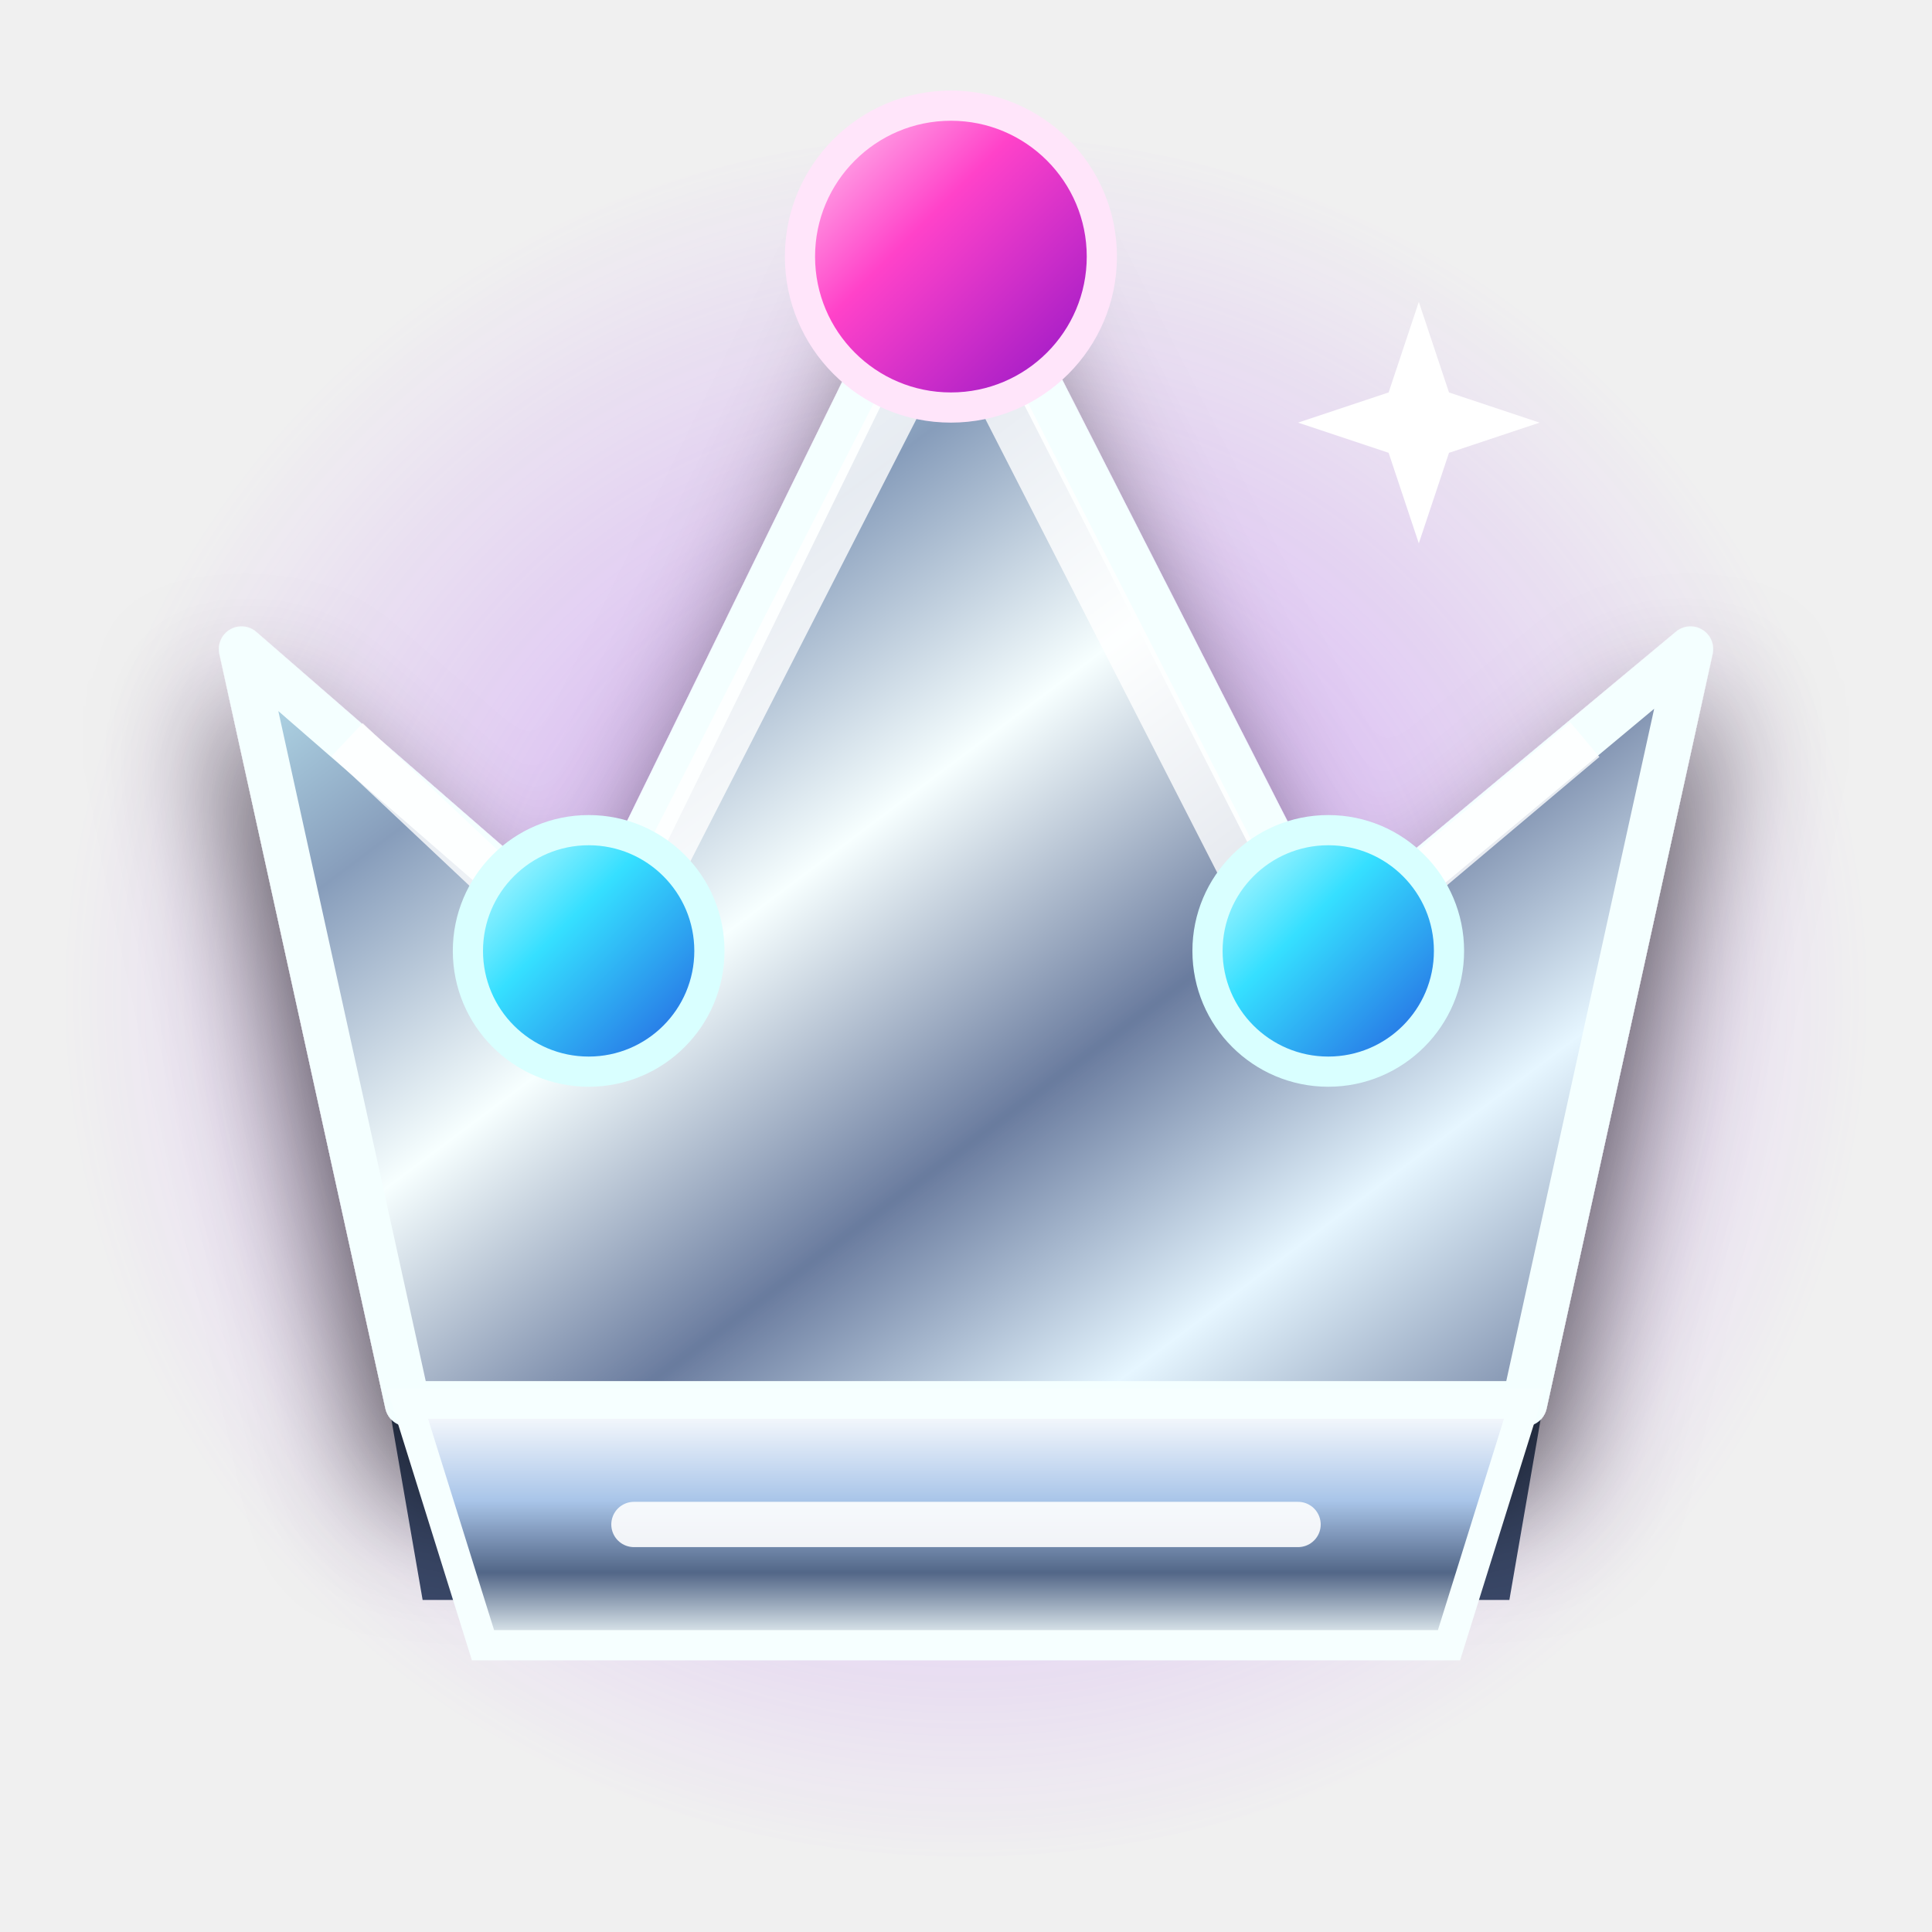
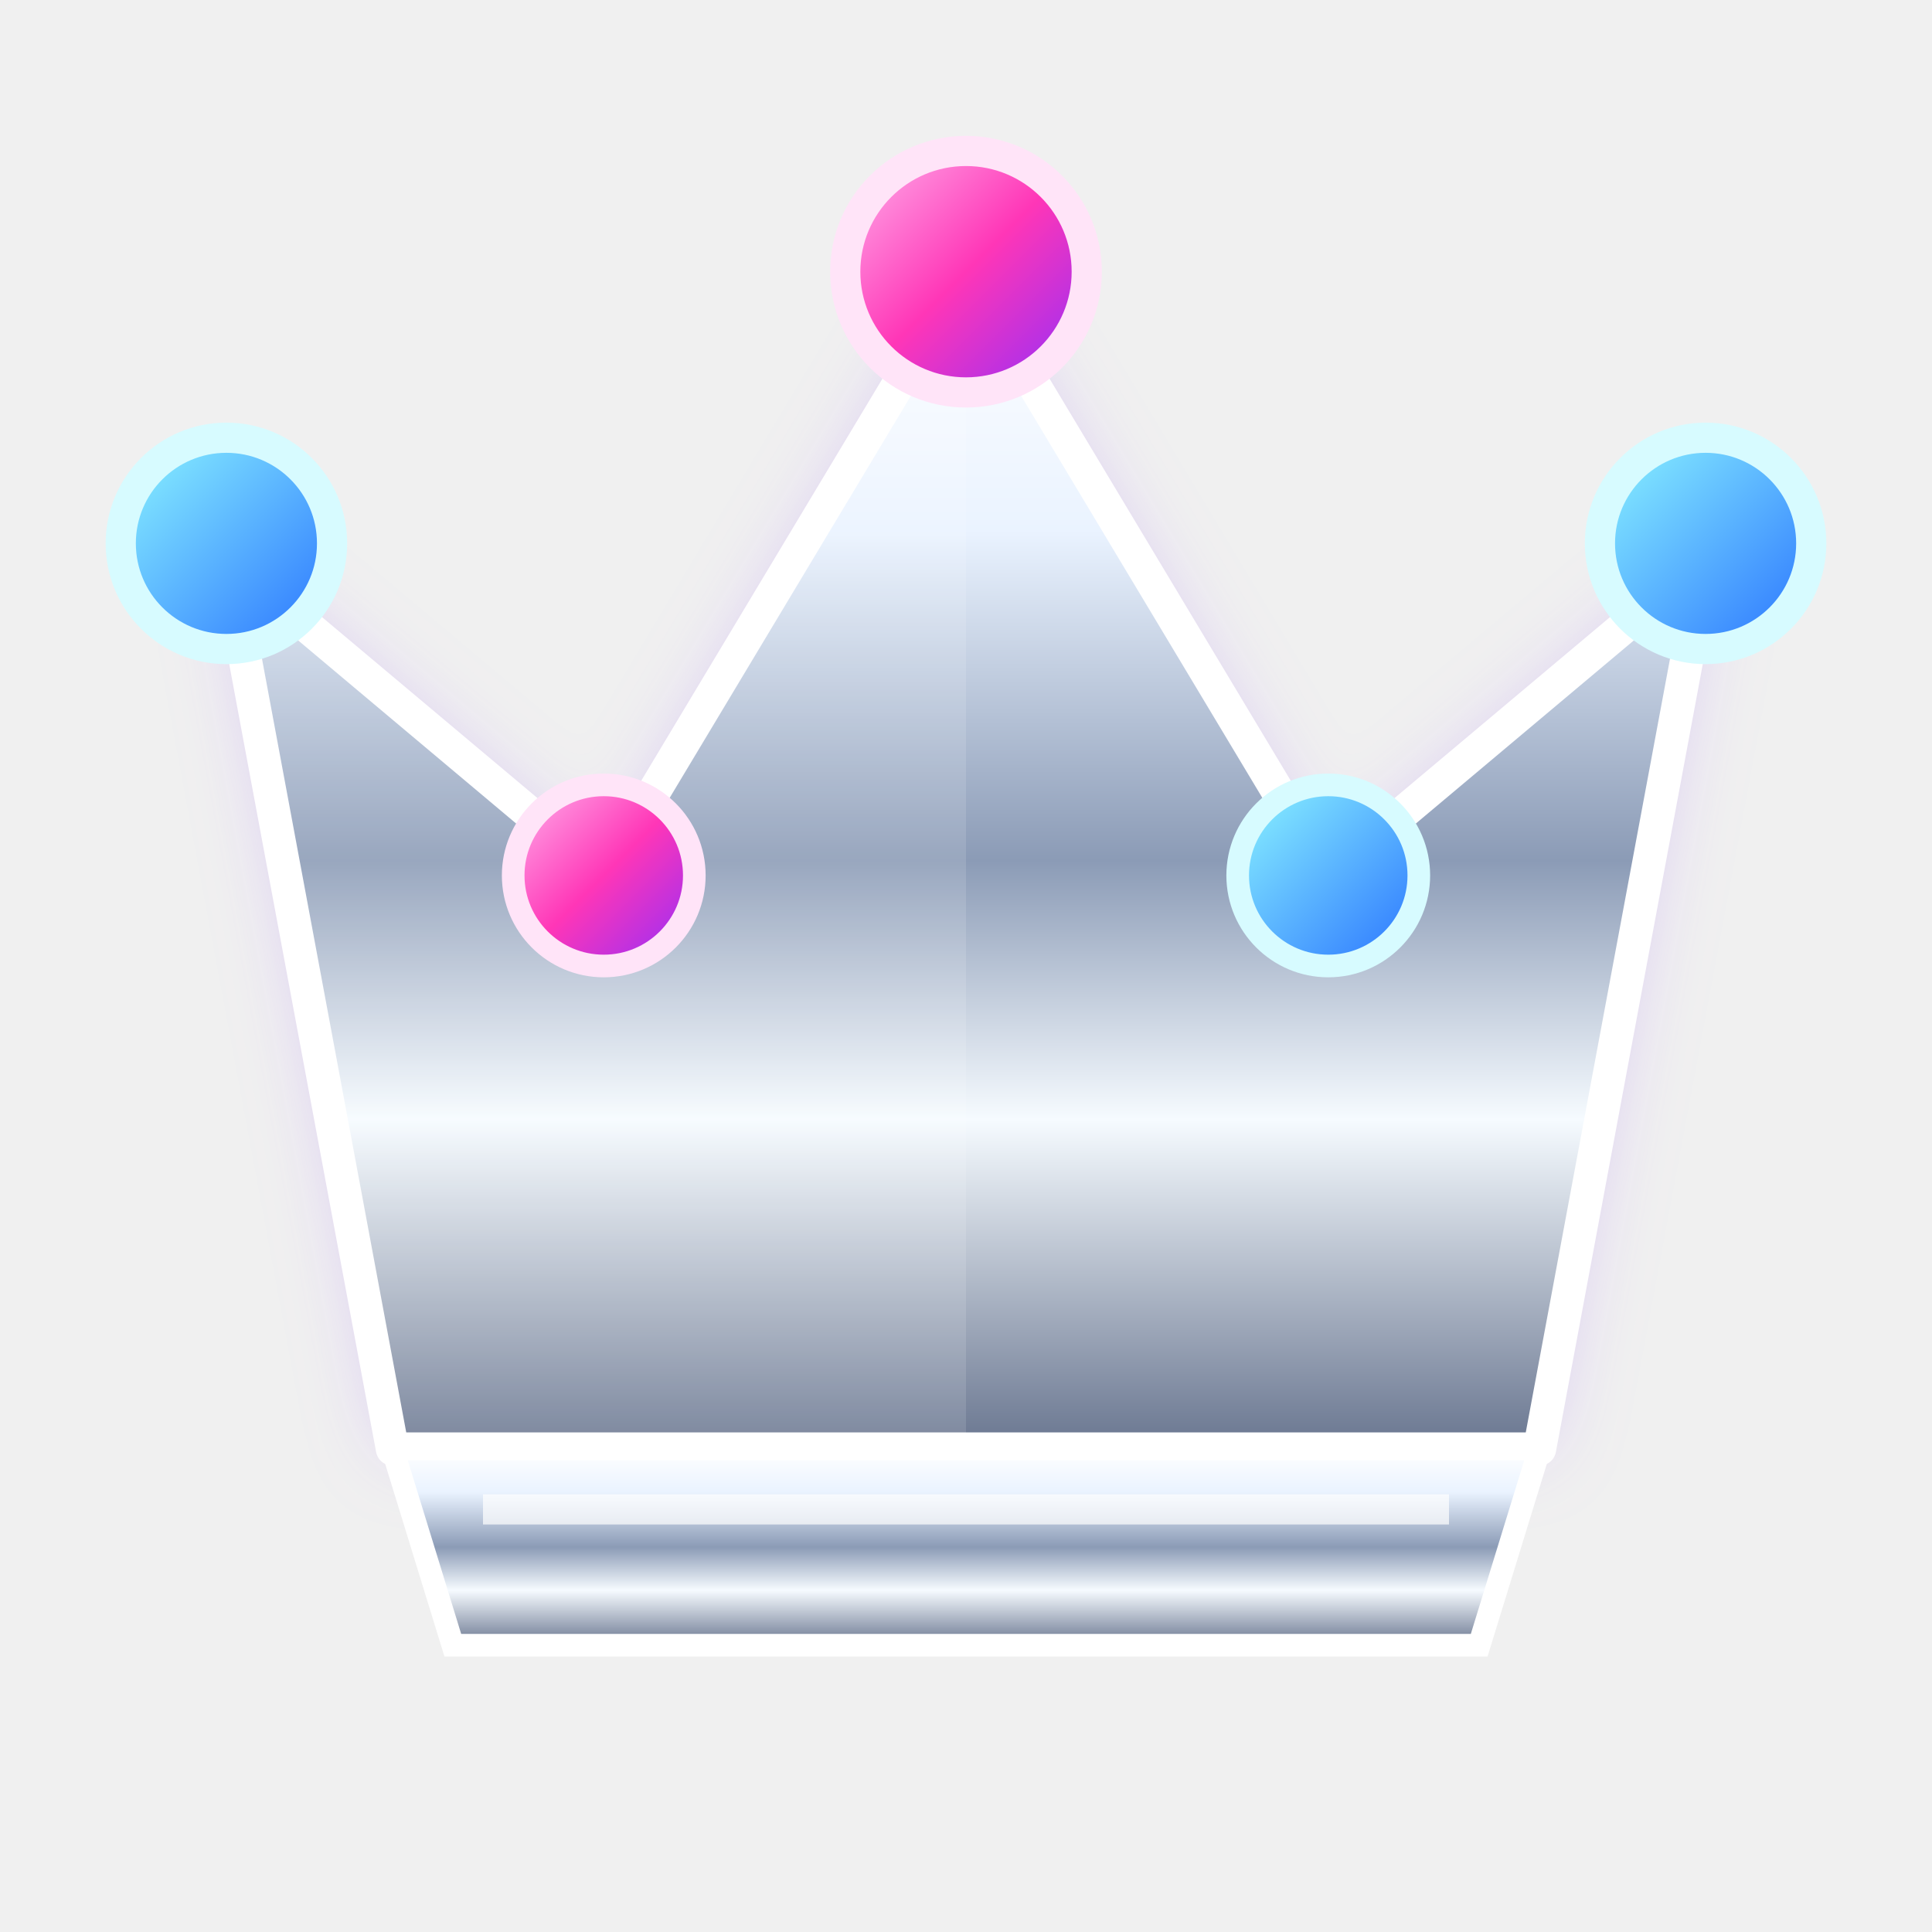
<svg xmlns="http://www.w3.org/2000/svg" viewBox="0 0 128 128">
  <defs>
-     <linearGradient id="silver" x1="0" y1="0" x2=".9" y2="1">
+     <linearGradient id="s" x1="0" y1="0" x2="0" y2="1">
      <stop stop-color="#fff" />
-       <stop offset=".17" stop-color="#c8f8ff" />
-       <stop offset=".34" stop-color="#879dbb" />
-       <stop offset=".5" stop-color="#f7ffff" />
-       <stop offset=".68" stop-color="#697b9e" />
-       <stop offset=".84" stop-color="#e6f6ff" />
-       <stop offset="1" stop-color="#7788a7" />
+       <stop offset=".22" stop-color="#eaf3ff" />
+       <stop offset=".5" stop-color="#8b9bb6" />
+       <stop offset=".72" stop-color="#f6fbff" />
+       <stop offset="1" stop-color="#68758f" />
    </linearGradient>
-     <linearGradient id="band" x1="0" y1="0" x2="0" y2="1">
-       <stop stop-color="#fff" />
-       <stop offset=".4" stop-color="#a9c5e9" />
-       <stop offset=".7" stop-color="#526687" />
-       <stop offset="1" stop-color="#f6ffff" />
+     <linearGradient id="p" x1="0" y1="0" x2="1" y2="1">
+       <stop stop-color="#ffb6ed" />
+       <stop offset=".5" stop-color="#ff36b7" />
+       <stop offset="1" stop-color="#8c2dff" />
    </linearGradient>
-     <linearGradient id="pink" x1="0" y1="0" x2="1" y2="1">
-       <stop stop-color="#ffd5f4" />
-       <stop offset=".4" stop-color="#ff42c9" />
-       <stop offset="1" stop-color="#8b12c8" />
+     <linearGradient id="b" x1="0" y1="0" x2="1" y2="1">
+       <stop stop-color="#8df7ff" />
+       <stop offset="1" stop-color="#2871ff" />
    </linearGradient>
-     <linearGradient id="blue" x1="0" y1="0" x2="1" y2="1">
-       <stop stop-color="#d9ffff" />
-       <stop offset=".4" stop-color="#35dfff" />
-       <stop offset="1" stop-color="#2354dd" />
-     </linearGradient>
-     <filter id="shadow" x="-30%" y="-40%" width="160%" height="190%">
-       <feGaussianBlur in="SourceAlpha" stdDeviation="4" />
-       <feOffset dy="5" />
-       <feComponentTransfer>
-         <feFuncA type="linear" slope=".65" />
-       </feComponentTransfer>
-       <feMerge>
-         <feMergeNode />
-         <feMergeNode in="SourceGraphic" />
-       </feMerge>
+     <filter id="g">
+       <feGaussianBlur stdDeviation="2.5" />
    </filter>
-     <radialGradient id="glow">
-       <stop stop-color="#a63cff" stop-opacity=".45" />
-       <stop offset="1" stop-color="#a63cff" stop-opacity="0" />
-     </radialGradient>
  </defs>
-   <ellipse cx="64" cy="66" rx="61" ry="57" fill="url(#glow)" />
-   <path d="M19 47 39 66 63 16 88 66 109 47 100 99 28 99Z" fill="#3a4868" transform="translate(0 7)" />
-   <path d="M16 43 39 63 63 14 88 63 112 43 101 93 27 93Z" fill="url(#silver)" stroke="#f4ffff" stroke-width="3" stroke-linejoin="round" filter="url(#shadow)" />
-   <path d="M27 93h74l-5 16H32Z" fill="url(#band)" stroke="#f6ffff" stroke-width="2" />
-   <path d="M23 49 40 65 63 20 86 65 105 49" fill="none" stroke="#fff" stroke-width="3" stroke-linejoin="round" opacity=".8" />
-   <circle cx="39" cy="63" r="8" fill="url(#blue)" stroke="#d9ffff" stroke-width="2" />
-   <circle cx="63" cy="17" r="10" fill="url(#pink)" stroke="#ffe5fa" stroke-width="2" />
-   <circle cx="88" cy="63" r="8" fill="url(#blue)" stroke="#d9ffff" stroke-width="2" />
-   <path d="M42 101h44" stroke="#fff" stroke-width="3" stroke-linecap="round" opacity=".9" />
-   <path d="m94 20 2 6 6 2-6 2-2 6-2-6-6-2 6-2Z" fill="#fff" />
+   <path d="m15 37 25 21 24-40 24 40 25-21-11 59H26Z" fill="#9b5cff" opacity=".28" filter="url(#g)" />
+   <path d="m15 37 25 21 24-40 24 40 25-21-11 59H26Z" fill="url(#s)" stroke="#fff" stroke-width="2.2" stroke-linejoin="round" />
+   <path d="m15 37 25 21 24-40v78H26Z" fill="#fff" opacity=".12" />
+   <path d="M26 96h76l-4 13H30Z" fill="url(#s)" stroke="#fff" stroke-width="1.5" />
+   <path d="M40 58 64 18 88 58" fill="none" stroke="#fff" stroke-width="2" opacity=".7" />
+   <circle cx="15" cy="36" r="7" fill="url(#b)" stroke="#d7fbff" stroke-width="2" />
+   <circle cx="64" cy="18" r="8" fill="url(#p)" stroke="#ffe4f8" stroke-width="2" />
+   <circle cx="113" cy="36" r="7" fill="url(#b)" stroke="#d7fbff" stroke-width="2" />
+   <circle cx="40" cy="58" r="6" fill="url(#p)" stroke="#ffe4f8" stroke-width="1.5" />
+   <circle cx="88" cy="58" r="6" fill="url(#b)" stroke="#d7fbff" stroke-width="1.5" />
+   <path d="M32 100h64" stroke="#fff" stroke-width="2" opacity=".7" />
</svg>
